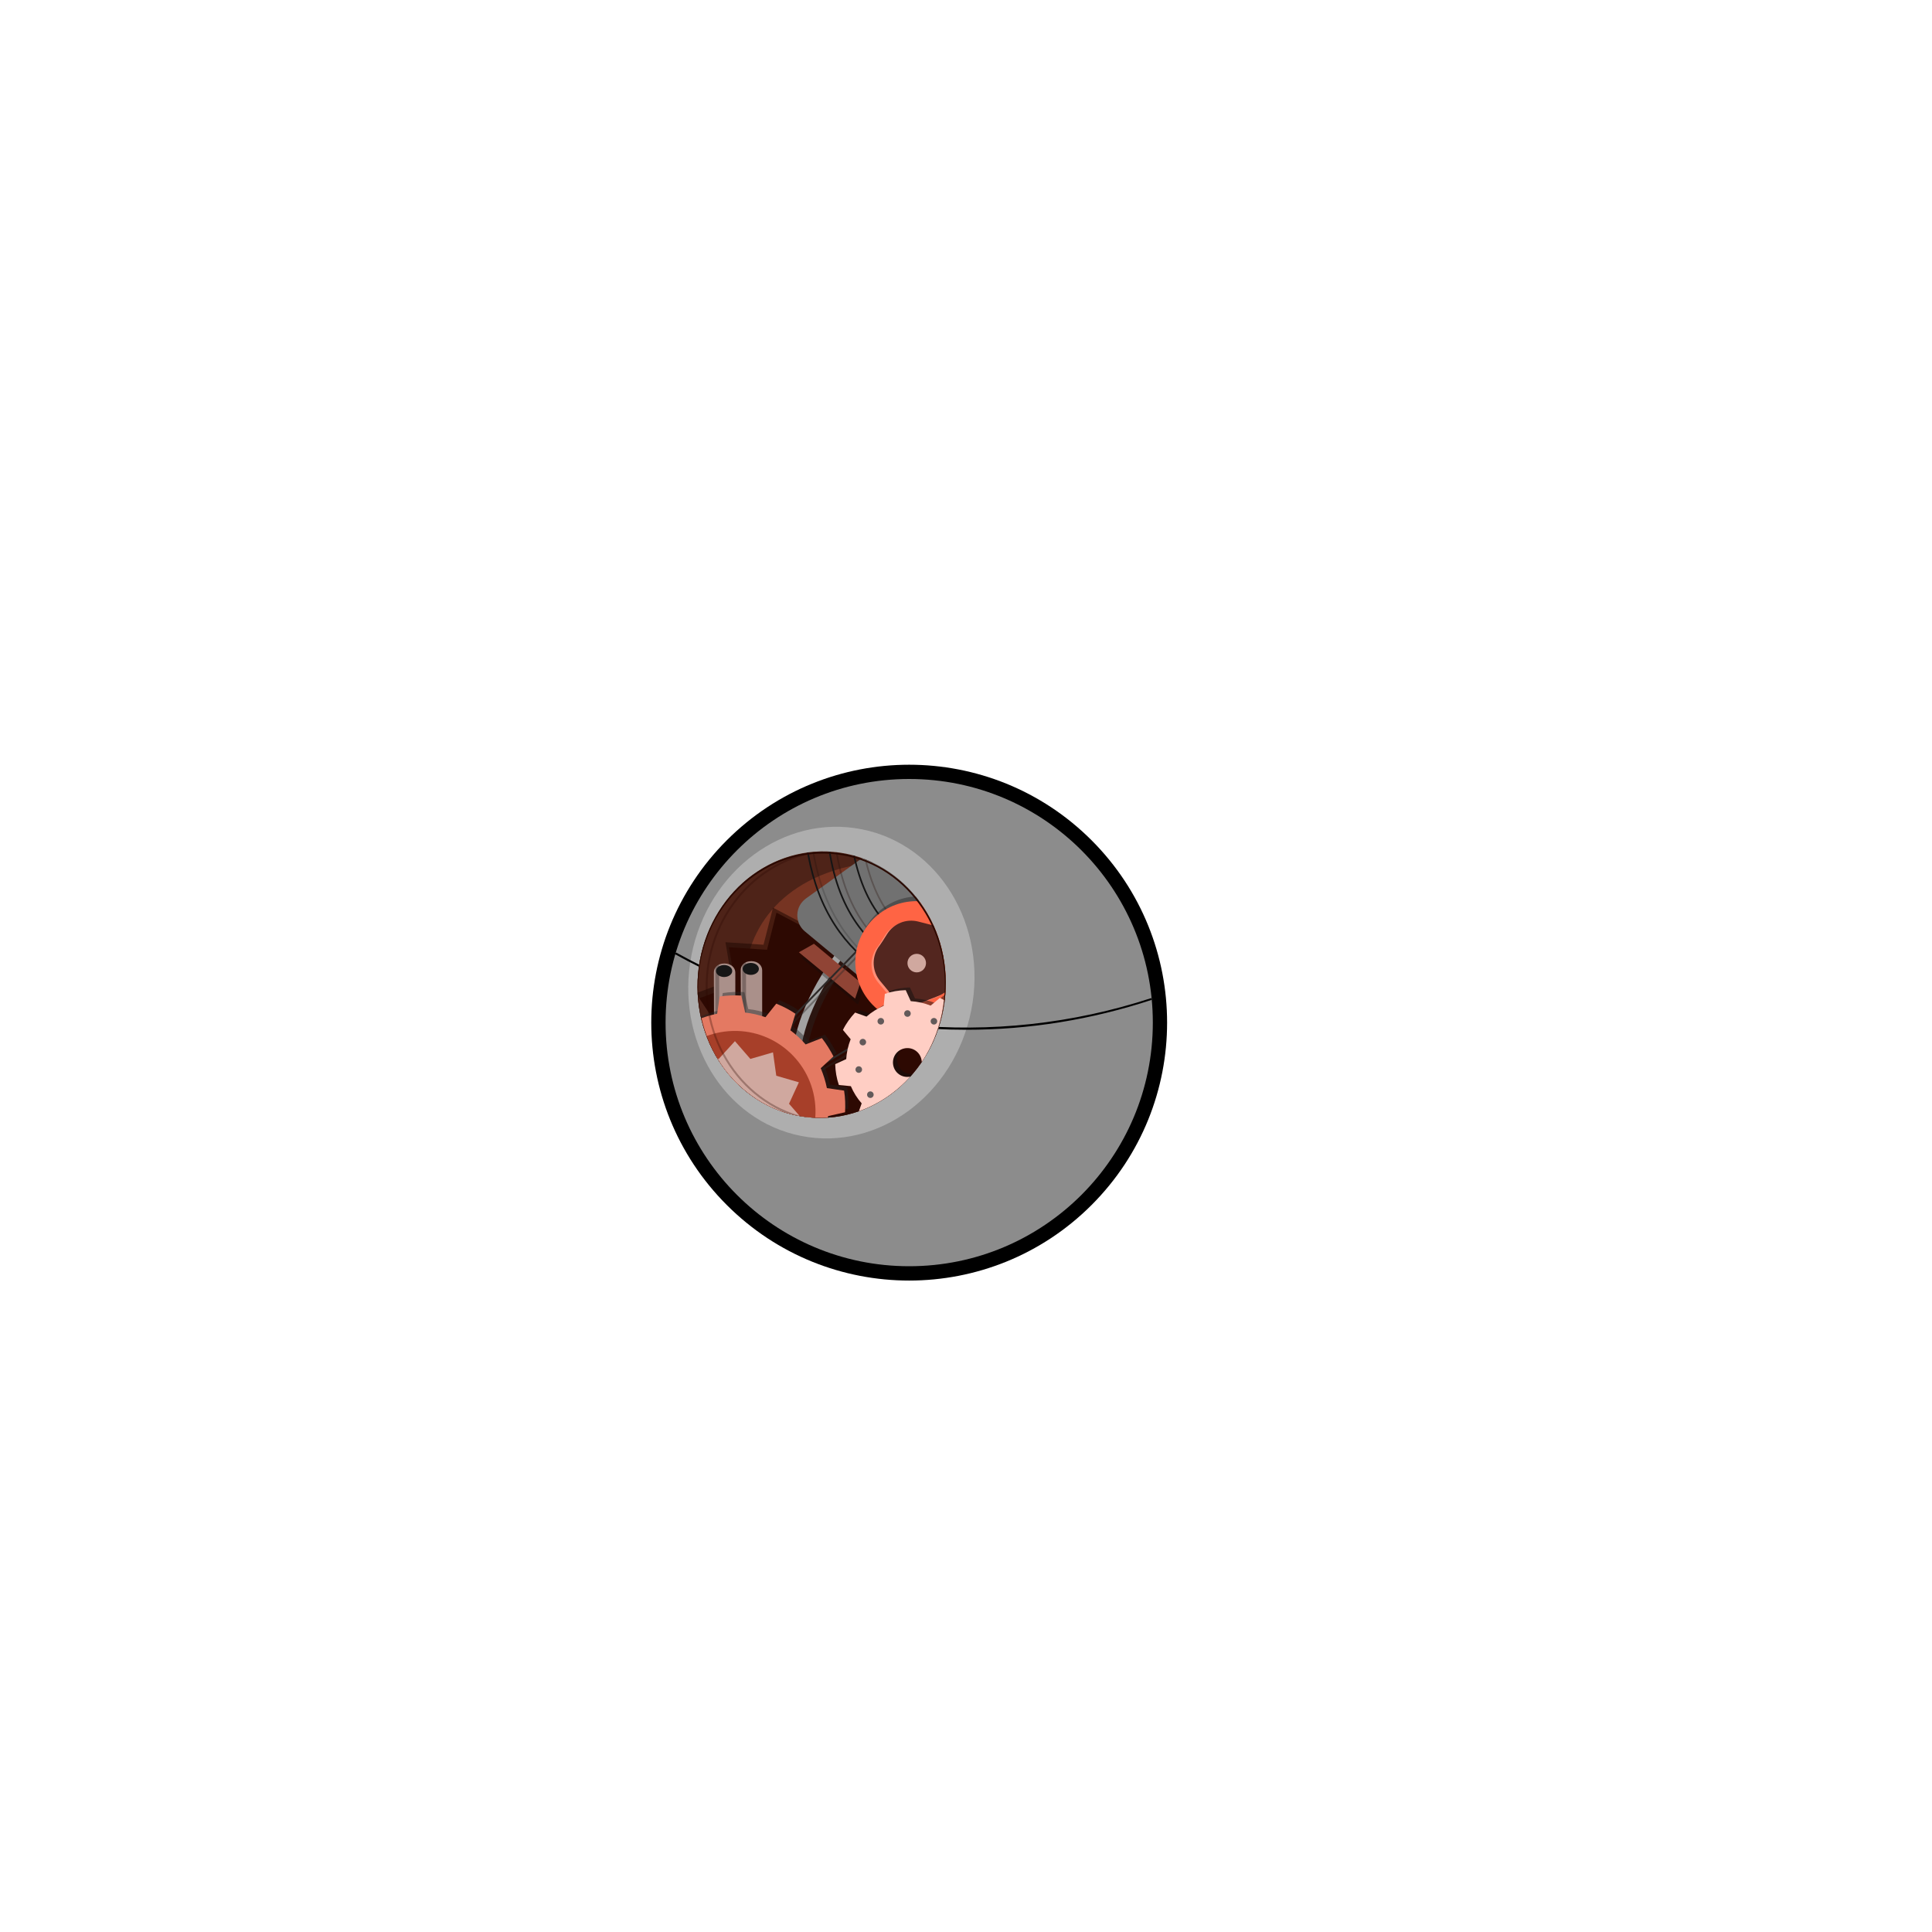
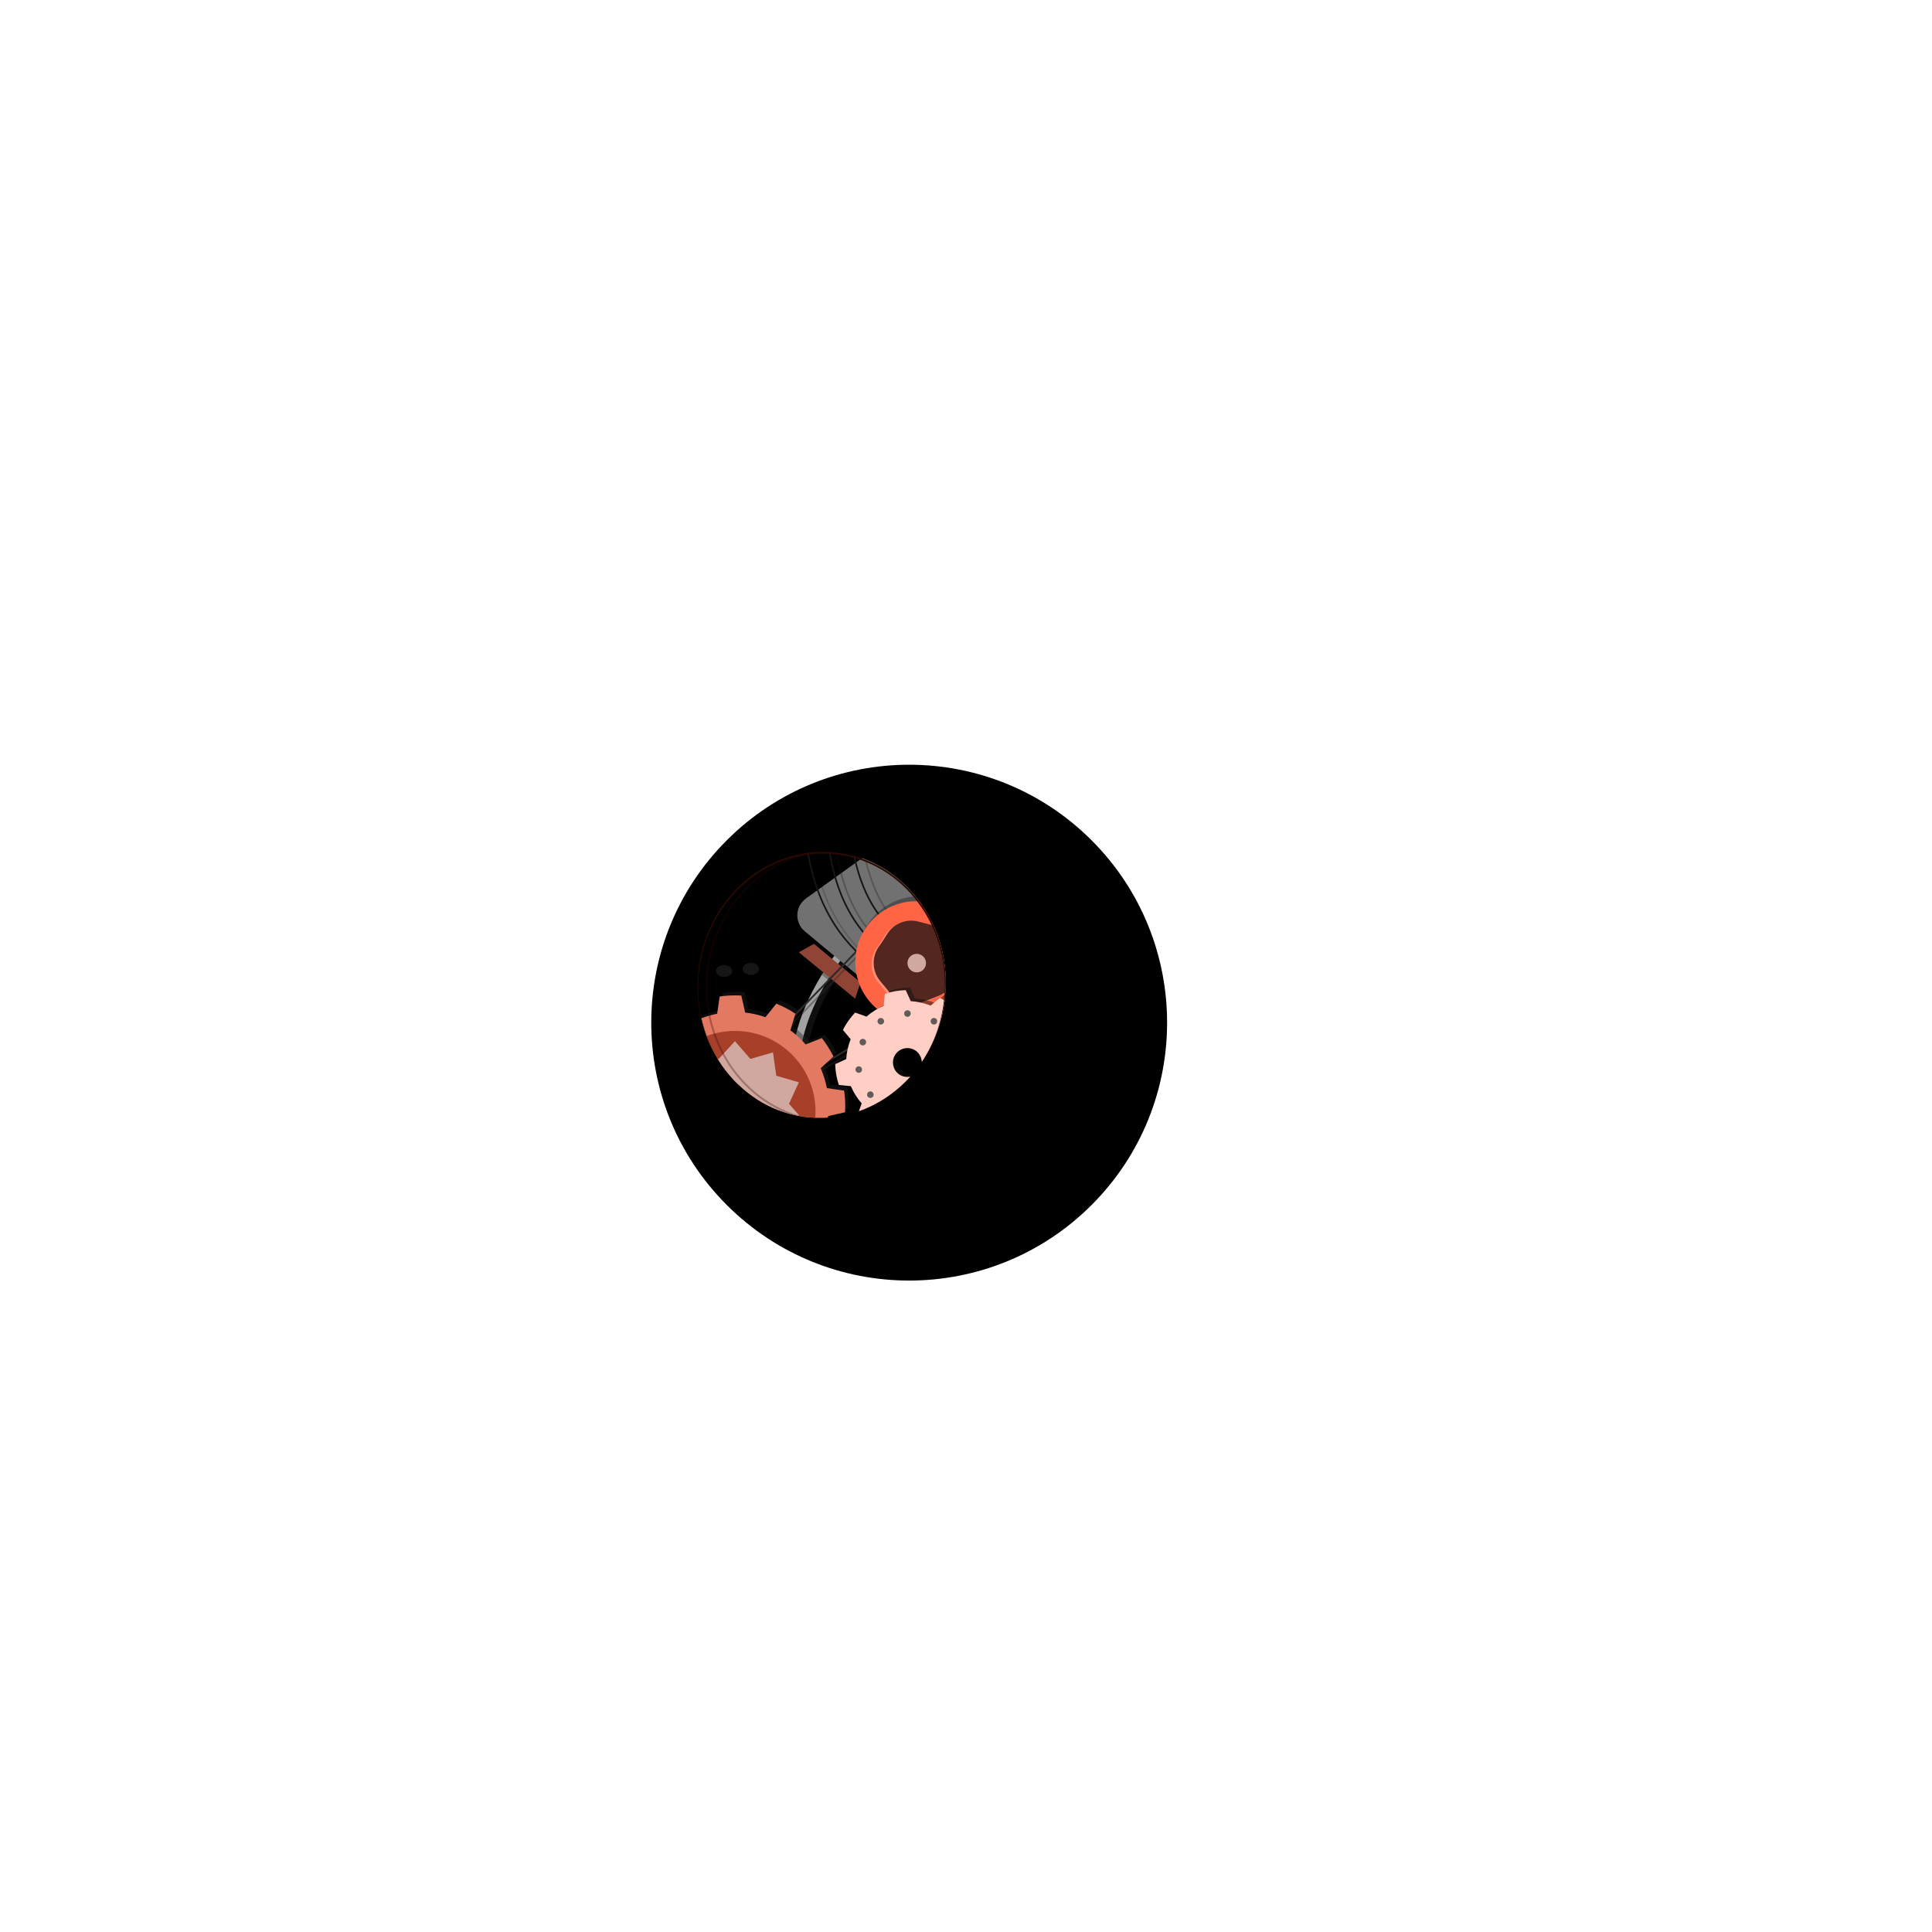
<svg xmlns="http://www.w3.org/2000/svg" xmlns:xlink="http://www.w3.org/1999/xlink" version="1.1" id="Layer_1" x="0px" y="0px" viewBox="0 0 1000 1000" style="enable-background:new 0 0 1000 1000;" xml:space="preserve">
  <style type="text/css">
	.st0{fill:#8C8C8C;}
	.st1{fill:#AEAEAE;}
	.st2{clip-path:url(#ClippingPath_1_);}
	.st3{fill-rule:evenodd;clip-rule:evenodd;fill:#763422;}
	.st4{fill-rule:evenodd;clip-rule:evenodd;fill:#4E2318;}
	.st5{clip-path:url(#SVGID_2_);}
	.st6{fill-rule:evenodd;clip-rule:evenodd;fill:#1B0601;fill-opacity:0.518;}
	.st7{fill-rule:evenodd;clip-rule:evenodd;fill:#2D0902;}
	.st8{fill-rule:evenodd;clip-rule:evenodd;fill:#AA908A;}
	.st9{clip-path:url(#SVGID_4_);}
	
		.st10{fill:none;stroke:#040100;stroke-width:2;stroke-linecap:round;stroke-linejoin:round;stroke-miterlimit:1.414;stroke-opacity:0.275;}
	.st11{fill-rule:evenodd;clip-rule:evenodd;fill:#161616;}
	.st12{clip-path:url(#SVGID_6_);}
	
		.st13{fill:none;stroke:#2A2A2A;stroke-width:4;stroke-linecap:round;stroke-linejoin:round;stroke-miterlimit:1.414;stroke-opacity:0.369;}
	.st14{fill:none;stroke:#A2A2A2;stroke-width:4;stroke-linecap:round;stroke-linejoin:round;stroke-miterlimit:1.414;}
	.st15{fill-rule:evenodd;clip-rule:evenodd;fill:#0F0F0F;fill-opacity:0.318;}
	.st16{fill-rule:evenodd;clip-rule:evenodd;fill:#904435;}
	.st17{fill-rule:evenodd;clip-rule:evenodd;fill:#717171;}
	.st18{clip-path:url(#SVGID_8_);}
	
		.st19{fill-rule:evenodd;clip-rule:evenodd;fill:#534340;stroke:#A3A1A1;stroke-linecap:round;stroke-linejoin:round;stroke-miterlimit:1.414;}
	
		.st20{fill-rule:evenodd;clip-rule:evenodd;fill:#353434;stroke:#A3A1A1;stroke-linecap:round;stroke-linejoin:round;stroke-miterlimit:1.414;}
	
		.st21{fill:none;stroke:#000000;stroke-width:0.85;stroke-linecap:round;stroke-linejoin:round;stroke-miterlimit:1.414;stroke-opacity:0.161;}
	.st22{fill:none;stroke:#151515;stroke-width:0.85;stroke-linecap:round;stroke-linejoin:round;stroke-miterlimit:1.414;}
	
		.st23{fill:none;stroke:#200C08;stroke-width:0.85;stroke-linecap:round;stroke-linejoin:round;stroke-miterlimit:1.414;stroke-opacity:0.29;}
	
		.st24{fill:none;stroke:#2A1410;stroke-width:0.85;stroke-linecap:round;stroke-linejoin:round;stroke-miterlimit:1.414;stroke-opacity:0.31;}
	
		.st25{fill:none;stroke:#2E2928;stroke-width:0.95;stroke-linecap:round;stroke-linejoin:round;stroke-miterlimit:1.414;stroke-opacity:0.42;}
	.st26{fill:none;stroke:#2E2928;stroke-width:0.95;stroke-linecap:round;stroke-linejoin:round;stroke-miterlimit:1.414;}
	.st27{fill-rule:evenodd;clip-rule:evenodd;fill:#222222;fill-opacity:0.416;}
	.st28{fill-rule:evenodd;clip-rule:evenodd;fill:#E47962;}
	.st29{fill-rule:evenodd;clip-rule:evenodd;fill:#A73F29;}
	.st30{fill-rule:evenodd;clip-rule:evenodd;fill:#D0A89F;}
	.st31{fill-rule:evenodd;clip-rule:evenodd;fill:#202020;fill-opacity:0.416;}
	.st32{fill-rule:evenodd;clip-rule:evenodd;fill:#FF6444;}
	.st33{fill-rule:evenodd;clip-rule:evenodd;fill:#FF8E77;}
	.st34{fill-rule:evenodd;clip-rule:evenodd;fill:#53261F;}
	.st35{clip-path:url(#SVGID_10_);}
	.st36{fill:none;stroke:#222222;stroke-width:0.45;stroke-linecap:round;stroke-linejoin:round;stroke-miterlimit:1.414;}
	.st37{fill-rule:evenodd;clip-rule:evenodd;fill:#101010;fill-opacity:0.482;}
	.st38{fill-rule:evenodd;clip-rule:evenodd;fill:#FFCEC4;}
	.st39{fill-rule:evenodd;clip-rule:evenodd;fill:#635A5A;}
	.st40{fill:none;stroke:#2B0900;stroke-width:0.85;stroke-linecap:round;stroke-linejoin:round;stroke-miterlimit:1.414;}
	.st41{fill:none;stroke:#2B0900;stroke-linecap:round;stroke-linejoin:round;stroke-miterlimit:1.414;stroke-opacity:0.306;}
</style>
  <g id="GearBall">
    <ellipse id="Ball--bg" transform="matrix(0.7071 -0.7071 0.7071 0.7071 -236.4377 487.8127)" cx="470.6" cy="529.3" rx="133.5" ry="133.5" />
-     <circle id="Grey" class="st0" cx="470.6" cy="529.3" r="126.1" />
-     <ellipse id="LightGrey" transform="matrix(0.1935 -0.9811 0.9811 0.1935 -151.9316 832.3439)" class="st1" cx="430.3" cy="508.6" rx="80.9" ry="73.8" />
+     <circle id="Grey" cx="470.6" cy="529.3" r="126.1" />
+     <ellipse id="LightGrey" transform="matrix(0.1935 -0.9811 0.9811 0.1935 -151.9316 832.3439)" cx="430.3" cy="508.6" rx="80.9" ry="73.8" />
    <path id="MiddleLine" d="M500.2,533c-11.4,0-22.9-0.6-34.4-1.9c-40.5-4.5-80.8-17.4-116.4-37.2l0.5-0.9   c75,41.7,164.6,50.3,246,23.6l0.3,0.9C564.9,527.8,532.7,533,500.2,533z" />
    <g>
      <defs>
        <ellipse id="ClippingPath" transform="matrix(9.003421e-02 -0.9959 0.9959 9.003421e-02 -120.628 887.3195)" cx="425.3" cy="509.7" rx="69" ry="64.2" />
      </defs>
      <clipPath id="ClippingPath_1_">
        <use xlink:href="#ClippingPath" style="overflow:visible;" />
      </clipPath>
      <g id="g173" class="st2">
-         <path id="fond" class="st3" d="M429.8,441.5c35.4,2.3,62.1,35.1,59.5,73.1c-2.5,38-33.3,66.9-68.7,64.6     c-35.4-2.3-62.1-35.1-59.5-73.1S394.5,439.2,429.8,441.5z" />
-         <path id="ombre" class="st4" d="M485.1,446.5c-105.9-11.4-128.2,77.1-63.6,135c-65.8,1.6-114.7-49.6-89.3-127.2     C351.3,396.2,432.9,400.6,485.1,446.5z" />
+         <path id="fond" d="M429.8,441.5c35.4,2.3,62.1,35.1,59.5,73.1c-2.5,38-33.3,66.9-68.7,64.6     c-35.4-2.3-62.1-35.1-59.5-73.1S394.5,439.2,429.8,441.5z" />
+         <path id="ombre" d="M485.1,446.5c-105.9-11.4-128.2,77.1-63.6,135c-65.8,1.6-114.7-49.6-89.3-127.2     C351.3,396.2,432.9,400.6,485.1,446.5z" />
        <g id="Roue-fond">
          <g>
            <defs>
              <rect id="SVGID_1_" x="356.6" y="463.5" width="148.3" height="149.1" />
            </defs>
            <clipPath id="SVGID_2_">
              <use xlink:href="#SVGID_1_" style="overflow:visible;" />
            </clipPath>
            <g id="g28" class="st5">
              <g id="g26">
                <g id="roue-fond-ombre">
                  <animateTransform accumulate="none" additive="replace" attributeName="transform" attributeType="XML" begin="4s" calcMode="linear" dur="20s" fill="remove" from="0,20.222,47.81" repeatCount="indefinite" restart="always" to="360,20.222,47.81" type="rotate">
									</animateTransform>
-                   <path id="path20" class="st6" d="M429.8,463.5l12.3,15.5l17.5-9.2l4.9,19.2l19.7-1.3l-3.3,19.5l18.6,6.9l-11,16.5l14.2,13.8          L486,555l7.3,18.4l-19.6,2.9l-0.8,19.8l-19.1-5.3l-8.8,17.7l-15.2-12.6l-15.2,12.6l-8.8-17.7l-19.1,5.3l-0.8-19.8l-19.6-2.9          l7.3-18.4L357,544.4l14.2-13.8l-11-16.5l18.6-6.9l-3.3-19.5l19.7,1.3l4.9-19.2l17.5,9.2L429.8,463.5z" />
+                   <path id="path20" d="M429.8,463.5l12.3,15.5l17.5-9.2l4.9,19.2l19.7-1.3l-3.3,19.5l18.6,6.9l-11,16.5l14.2,13.8          L486,555l7.3,18.4l-19.6,2.9l-0.8,19.8l-19.1-5.3l-8.8,17.7l-15.2-12.6l-15.2,12.6l-8.8-17.7l-19.1,5.3l-0.8-19.8l-19.6-2.9          l7.3-18.4L357,544.4l14.2-13.8l-11-16.5l18.6-6.9l-3.3-19.5l19.7,1.3l4.9-19.2l17.5,9.2L429.8,463.5z" />
                </g>
                <g id="roue-fond-elem">
                  <animateTransform accumulate="none" additive="replace" attributeName="transform" attributeType="XML" begin="4s" calcMode="linear" dur="20s" fill="remove" from="0,20.539,48.286" repeatCount="indefinite" restart="always" to="360,20.539,48.286" type="rotate">
									</animateTransform>
-                   <path id="path23" class="st7" d="M431.6,466.1l12.3,15.5l17.5-9.2l4.9,19.2l19.7-1.3l-3.3,19.5l18.6,6.9l-11,16.5l14.2,13.8          l-16.7,10.6L495,576l-19.6,2.9l-0.8,19.8l-19.1-5.3l-8.8,17.7l-15.2-12.6L416.4,611l-8.8-17.7l-19.1,5.3l-0.8-19.8          l-19.6-2.9l7.3-18.4L358.8,547l14.2-13.8l-11-16.5l18.6-6.9l-3.3-19.5l19.7,1.3l4.9-19.2l17.5,9.2L431.6,466.1z" />
+                   <path id="path23" d="M431.6,466.1l12.3,15.5l17.5-9.2l4.9,19.2l19.7-1.3l-3.3,19.5l18.6,6.9l-11,16.5l14.2,13.8          l-16.7,10.6L495,576l-19.6,2.9l-0.8,19.8l-19.1-5.3l-8.8,17.7l-15.2-12.6L416.4,611l-8.8-17.7l-19.1,5.3l-0.8-19.8          l-19.6-2.9l7.3-18.4L358.8,547l14.2-13.8l-11-16.5l18.6-6.9l-3.3-19.5l19.7,1.3l4.9-19.2l17.5,9.2L431.6,466.1z" />
                </g>
              </g>
            </g>
          </g>
        </g>
        <g id="Pipes">
          <g id="g55">
            <g id="Pipe2">
              <animateTransform accumulate="none" additive="replace" attributeName="transform" attributeType="XML" begin="5.25s" calcMode="linear" dur=".5s" fill="remove" repeatCount="indefinite" restart="always" type="translate" values="0,0;0,-.05;0,-.1;0,-.5;0,-.1;0,-.05;0,0;0,0;0,0;0,0">
							</animateTransform>
-               <path id="path31" class="st8" d="M383.5,533.7c0,0-0.1-27.4-0.1-31.6c0-2.4,1.9-4.6,5.5-4.6c3.5,0,5.6,2.3,5.6,4.7        c0,6.1,0,31.5,0,31.5L383.5,533.7z" />
+               <path id="path31" d="M383.5,533.7c0,0-0.1-27.4-0.1-31.6c0-2.4,1.9-4.6,5.5-4.6c3.5,0,5.6,2.3,5.6,4.7        c0,6.1,0,31.5,0,31.5L383.5,533.7z" />
              <g>
                <defs>
                  <path id="SVGID_3_" d="M383.5,533.7c0,0-0.1-27.4-0.1-31.6c0-2.4,1.9-4.6,5.5-4.6c3.5,0,5.6,2.3,5.6,4.7          c0,6.1,0,31.5,0,31.5L383.5,533.7z" />
                </defs>
                <clipPath id="SVGID_4_">
                  <use xlink:href="#SVGID_3_" style="overflow:visible;" />
                </clipPath>
                <g id="g38" class="st9">
                  <path id="path36" class="st10" d="M392,492.9l-6.9,3.2l0.1,32.1" />
                </g>
              </g>
              <ellipse id="ellipse40" class="st11" cx="388.6" cy="501.5" rx="4.2" ry="3.1" />
            </g>
            <g id="Pipe1">
              <animateTransform accumulate="none" additive="replace" attributeName="transform" attributeType="XML" begin="5s" calcMode="linear" dur=".5s" fill="remove" repeatCount="indefinite" restart="always" type="translate" values="0,0;0,-.05;0,-.1;0,-.5;0,-.1;0,-.05;0,0;0,0;0,0;0,0">
							</animateTransform>
-               <path id="path43" class="st8" d="M369.6,534.9c0,0-0.1-27.4-0.1-31.6c0-2.4,1.9-4.6,5.5-4.6c3.5,0,5.6,2.3,5.6,4.7        c0,6.1,0,31.5,0,31.5L369.6,534.9z" />
+               <path id="path43" d="M369.6,534.9c0,0-0.1-27.4-0.1-31.6c0-2.4,1.9-4.6,5.5-4.6c3.5,0,5.6,2.3,5.6,4.7        c0,6.1,0,31.5,0,31.5L369.6,534.9z" />
              <g>
                <defs>
                  <path id="SVGID_5_" d="M369.6,534.9c0,0-0.1-27.4-0.1-31.6c0-2.4,1.9-4.6,5.5-4.6c3.5,0,5.6,2.3,5.6,4.7          c0,6.1,0,31.5,0,31.5L369.6,534.9z" />
                </defs>
                <clipPath id="SVGID_6_">
                  <use xlink:href="#SVGID_5_" style="overflow:visible;" />
                </clipPath>
                <g id="g50" class="st12">
                  <path id="path48" class="st10" d="M378.1,494.1l-6.9,3.2l0.1,32.1" />
                </g>
              </g>
              <ellipse id="ellipse52" class="st11" cx="374.8" cy="502.6" rx="4.2" ry="3.1" />
            </g>
          </g>
        </g>
        <g id="Elements">
          <g id="g168">
            <g id="moteur-acier">
              <animateTransform accumulate="none" additive="replace" attributeName="transform" attributeType="XML" begin="0s" calcMode="linear" dur=".25s" fill="remove" repeatCount="indefinite" restart="always" type="translate" values="0,0;.1,-.1;0,0">
							</animateTransform>
              <g id="gros-tuyau">
                <g id="g62">
                  <path id="path58" class="st13" d="M448.2,482.3c-38.2,44.4-43.7,84-16.5,119" />
                  <path id="path60" class="st14" d="M445.1,481.1c-38.2,44.4-43.7,84-16.5,119" />
                </g>
              </g>
              <g id="Entree-piston">
                <path id="path65" class="st15" d="M444.1,520l-29.1-24l7.8-4.4l24.1,20L444.1,520z" />
                <path id="path67" class="st16" d="M442.6,516.9l-29.1-24l7.8-4.4l24.1,20L442.6,516.9z" />
              </g>
              <g id="Piston">
                <path id="path70" class="st17" d="M461.3,501.9c-1.4,3-4.1,5.1-7.3,5.9c-3.2,0.7-6.6-0.1-9.1-2.2c-8.4-7-20-16.6-28.4-23.6         c-2.5-2.1-3.9-5.3-3.8-8.6c0.1-3.3,1.7-6.3,4.4-8.3c15.3-11,40.9-29.4,40.9-29.4l24.8,20.6         C482.7,456.3,469.3,484.8,461.3,501.9z" />
                <g>
                  <defs>
                    <path id="SVGID_7_" d="M383.5,533.7c0,0-0.1-27.4-0.1-31.6c0-2.4,1.9-4.6,5.5-4.6c3.5,0,5.6,2.3,5.6,4.7           c0,6.1,0,31.5,0,31.5L383.5,533.7z" />
                  </defs>
                  <clipPath id="SVGID_8_">
                    <use xlink:href="#SVGID_7_" style="overflow:visible;" />
                  </clipPath>
                  <g id="g88" class="st18">
                    <path id="path76" class="st19" d="M392.8,462.3l79.6,68.2" />
                    <path id="path78" class="st19" d="M392.8,451.3l79.6,68.2" />
                    <path id="path80" class="st19" d="M403.9,449.3l79.6,68.2" />
                    <path id="path82" class="st19" d="M409.5,443.8l79.6,68.2" />
                    <path id="path84" class="st19" d="M417,439.7l79.6,68.2" />
                    <path id="path86" class="st20" d="M424.5,436.1l79.6,68.2" />
                  </g>
                </g>
              </g>
            </g>
            <g id="Calque19">
              <path id="path92" class="st21" d="M420.3,436.9c8.5,60.6,50.6,81,105.9,85.8" />
              <path id="path94" class="st22" d="M417.4,436.6c8.5,60.6,50.6,81,105.9,85.8" />
              <path id="path96" class="st23" d="M431.2,419.3c1.3,78.3,51.1,93.5,111.5,93.4" />
              <path id="path98" class="st22" d="M427.6,419.3c1.3,78.3,51.1,93.5,111.5,93.4" />
              <path id="path100" class="st24" d="M444.4,413.2c1.8,77.6,42.6,89,101.8,84.2" />
              <path id="path102" class="st22" d="M438.9,413.2c1.8,77.6,42.6,89,101.8,84.2" />
            </g>
            <g id="Courroie">
              <animateTransform accumulate="none" additive="replace" attributeName="transform" attributeType="XML" begin=".5s" calcMode="linear" dur=".25s" fill="remove" repeatCount="indefinite" restart="always" type="translate" values="0,0;0,.2;0,0">
							</animateTransform>
              <path id="courroie-ombre" class="st25" d="M462.2,475.9L388,552.7l12.7,15.8l87.4-52" />
              <path id="courroie-element" class="st26" d="M461.5,473.6l-74.2,76.8l12.7,15.8l87.4-52" />
            </g>
            <g id="g109">
              <animateTransform accumulate="none" additive="replace" attributeName="transform" attributeType="XML" begin="1s" calcMode="linear" dur="10s" fill="remove" from="0,11.589,54.064" repeatCount="indefinite" restart="always" to="360,11.589,54.064" type="rotate">
							</animateTransform>
              <path id="roue-dentee-gauche-ombre" class="st27" d="M385.3,513.5c-3.7-0.2-7.5-0.1-11.2,0.5l-1.3,8.9        c-3.5,0.7-7,1.8-10.3,3.2l-6.1-6.6c-3.3,1.7-6.5,3.7-9.5,6l3.3,8.4c-2.7,2.4-5.2,5-7.3,7.9l-8.6-2.6c-2.1,3.1-3.8,6.4-5.2,9.9        l7,5.6c-1.2,3.4-2,6.9-2.4,10.5l-8.8,2c-0.2,3.7-0.1,7.5,0.5,11.2l8.9,1.3c0.7,3.5,1.8,7,3.2,10.3l-6.6,6.1        c1.7,3.3,3.7,6.5,6,9.5l8.4-3.3c2.4,2.7,5,5.2,7.9,7.3l-2.6,8.6c3.1,2.1,6.4,3.8,9.9,5.2l5.6-7c3.4,1.2,6.9,2,10.5,2.4l2,8.8        c3.7,0.2,7.5,0.1,11.2-0.5l1.3-8.9c3.5-0.7,7-1.8,10.3-3.2l6.1,6.6c3.3-1.7,6.5-3.7,9.5-6l-3.3-8.4c2.7-2.4,5.2-5,7.3-7.9        l8.6,2.6c2.1-3.1,3.8-6.4,5.2-9.9l-7-5.6c1.2-3.4,2-6.9,2.4-10.5l8.8-2c0.2-3.7,0.1-7.5-0.5-11.2l-8.9-1.3        c-0.7-3.5-1.8-7-3.2-10.3l6.6-6.1c-1.7-3.3-3.7-6.5-6-9.5l-8.4,3.3c-2.4-2.7-5-5.2-7.9-7.3l2.6-8.6c-3.1-2.1-6.4-3.8-9.9-5.2        l-5.6,7c-3.4-1.2-6.9-2-10.5-2.4L385.3,513.5z M381.6,559.1c6.3-0.3,11.6,4.6,11.9,10.9c0.3,6.3-4.6,11.6-10.9,11.9        c-6.3,0.3-11.6-4.6-11.9-10.9C370.4,564.7,375.3,559.4,381.6,559.1z" />
            </g>
            <g id="Roue-dentee-gauche">
              <animateTransform accumulate="none" additive="replace" attributeName="transform" attributeType="XML" begin="1s" calcMode="linear" dur="10s" fill="remove" from="0,11.286,54.387" repeatCount="indefinite" restart="always" to="360,11.286,54.387" type="rotate">
							</animateTransform>
              <path id="path111" class="st28" d="M383.7,515.3c-3.7-0.2-7.5-0.1-11.2,0.5l-1.3,8.9c-3.5,0.7-7,1.8-10.3,3.2l-6.1-6.6        c-3.3,1.7-6.5,3.7-9.5,6l3.3,8.4c-2.7,2.4-5.2,5-7.3,7.9l-8.6-2.6c-2.1,3.1-3.8,6.4-5.2,9.9l7,5.6c-1.2,3.4-2,6.9-2.4,10.5        l-8.8,2c-0.2,3.7-0.1,7.5,0.5,11.2l8.9,1.3c0.7,3.5,1.8,7,3.2,10.3l-6.6,6.1c1.7,3.3,3.7,6.5,6,9.5l8.4-3.3        c2.4,2.7,5,5.2,7.9,7.3l-2.6,8.6c3.1,2.1,6.4,3.8,9.9,5.2l5.6-7c3.4,1.2,6.9,2,10.5,2.4l2,8.8c3.7,0.2,7.5,0.1,11.2-0.5        l1.3-8.9c3.5-0.7,7-1.8,10.3-3.2l6.1,6.6c3.3-1.7,6.5-3.7,9.5-6l-3.3-8.4c2.7-2.4,5.2-5,7.3-7.9l8.6,2.6        c2.1-3.1,3.8-6.4,5.2-9.9l-7-5.6c1.2-3.4,2-6.9,2.4-10.5l8.8-2c0.2-3.7,0.1-7.5-0.5-11.2l-8.9-1.3c-0.7-3.5-1.8-7-3.2-10.3        l6.6-6.1c-1.7-3.3-3.7-6.5-6-9.5l-8.4,3.3c-2.4-2.7-5-5.2-7.9-7.3l2.6-8.6c-3.1-2.1-6.4-3.8-9.9-5.2l-5.6,7        c-3.4-1.2-6.9-2-10.5-2.4L383.7,515.3z M379.9,560.9c6.3-0.3,11.6,4.6,11.9,10.9c0.3,6.3-4.6,11.6-10.9,11.9        c-6.3,0.3-11.6-4.6-11.9-10.9C368.7,566.5,373.6,561.2,379.9,560.9z" />
              <ellipse id="circle113" transform="matrix(0.9997 -2.512634e-02 2.512634e-02 0.9997 -14.3355 9.739)" class="st29" cx="380.4" cy="575.3" rx="41.7" ry="41.7" />
              <path id="path115" class="st30" d="M380.4,538.9l8,9.2l11.7-3.4l1.7,12.1l11.7,3.4l-5.1,11.1l8,9.2l-10.3,6.6l1.7,12.1h-12.2        l-5.1,11.1l-10.3-6.6l-10.3,6.6l-5.1-11.1h-12.2l1.7-12.1l-10.3-6.6l8-9.2l-5.1-11.1l11.7-3.4l1.7-12.1l11.7,3.4L380.4,538.9z        " />
            </g>
            <g id="Carburateur">
              <ellipse id="circle118" transform="matrix(5.186239e-02 -0.9987 0.9987 5.186239e-02 -43.9073 944.9233)" class="st31" cx="475.7" cy="495.6" rx="31.6" ry="31.6" />
              <ellipse id="circle120" transform="matrix(5.186235e-02 -0.9987 0.9987 5.186235e-02 -47.6331 945.9019)" class="st32" cx="474.3" cy="498" rx="31.6" ry="31.6" />
              <g id="carburateur-cadre">
                <animateTransform accumulate="none" additive="replace" attributeName="transform" attributeType="XML" begin="0s" calcMode="linear" dur="1s" fill="remove" from="0,27.889,41.14" repeatCount="indefinite" restart="always" to="-360,27.889,41.14" type="rotate">
								</animateTransform>
                <path id="path122" class="st33" d="M458.1,484.1c3.4-5.4,9.9-8,16.1-6.4c2.7,0.7,5.5,1.4,8.2,2.1c6.2,1.6,10.7,7,11,13.4         c0.2,2.7,0.4,5.7,0.5,8.4c0.4,6.4-3.4,12.3-9.3,14.6c-2.6,1-5.3,2.1-7.9,3.1c-5.9,2.3-12.7,0.6-16.8-4.3         c-1.8-2.1-3.6-4.4-5.4-6.5c-4.1-4.9-4.5-11.9-1.1-17.3C455.1,489,456.7,486.5,458.1,484.1z" />
              </g>
              <g id="carburateur-centre">
                <animateTransform accumulate="none" additive="replace" attributeName="transform" attributeType="XML" begin="0s" calcMode="linear" dur="1s" fill="remove" from="0,28.089,41.008" repeatCount="indefinite" restart="always" to="-360,28.089,41.008" type="rotate">
								</animateTransform>
                <path id="path125" class="st34" d="M459.2,483.4c3.4-5.4,9.9-8,16.1-6.4c2.7,0.7,5.5,1.4,8.2,2.1c6.2,1.6,10.7,7,11,13.4         c0.2,2.7,0.4,5.7,0.5,8.4c0.4,6.4-3.4,12.3-9.3,14.6c-2.6,1-5.3,2.1-7.9,3.1c-5.9,2.3-12.7,0.6-16.8-4.3         c-1.8-2.1-3.6-4.4-5.4-6.5c-4.1-4.9-4.5-11.9-1.1-17.3C456.2,488.2,457.8,485.7,459.2,483.4z" />
                <circle id="ecrou" class="st30" cx="474.5" cy="498.5" r="4.8" />
                <g>
                  <defs>
                    <path id="SVGID_9_" d="M369.6,534.9c0,0-0.1-27.4-0.1-31.6c0-2.4,1.9-4.6,5.5-4.6c3.5,0,5.6,2.3,5.6,4.7           c0,6.1,0,31.5,0,31.5L369.6,534.9z" />
                  </defs>
                  <clipPath id="SVGID_10_">
                    <use xlink:href="#SVGID_9_" style="overflow:visible;" />
                  </clipPath>
                  <g id="g134" class="st35">
                    <path id="path132" class="st36" d="M479.3,490.8l-9.7,15.5" />
                  </g>
                </g>
              </g>
            </g>
            <g id="Roue-dentee-droite">
              <g id="g139">
                <animateTransform accumulate="none" additive="replace" attributeName="transform" attributeType="XML" begin="1s" calcMode="linear" dur="6.675s" fill="remove" from="0,27.8,50.084" repeatCount="indefinite" restart="always" to="-360,27.8,50.084" type="rotate">
								</animateTransform>
                <path id="roue-dentee-droite-ombre" class="st37" d="M471,511.1c-3.7,0.1-7.3,0.7-10.8,1.9l-0.6,6.2         c-3.3,1.4-6.3,3.3-8.9,5.6l-5.9-2.1c-2.5,2.7-4.7,5.7-6.3,9l4,4.8c-1.3,3.3-2.1,6.8-2.3,10.3l-5.7,2.6         c0.1,3.7,0.7,7.3,1.9,10.8l6.2,0.6c1.4,3.3,3.3,6.3,5.6,8.9l-2.1,5.9c2.7,2.5,5.7,4.7,9,6.3l4.8-4c3.3,1.3,6.8,2.1,10.3,2.3         l2.6,5.7c3.7-0.1,7.3-0.7,10.8-1.9l0.6-6.2c3.3-1.4,6.3-3.3,8.9-5.6l5.9,2.1c2.5-2.7,4.7-5.7,6.3-9l-4-4.8         c1.3-3.3,2.1-6.8,2.3-10.3l5.7-2.6c-0.1-3.7-0.7-7.3-1.9-10.8l-6.2-0.6c-1.4-3.3-3.3-6.3-5.6-8.9l2.1-5.9         c-2.7-2.5-5.7-4.7-9-6.3l-4.8,4c-3.3-1.3-6.8-2.1-10.3-2.3L471,511.1z M470.5,541.1c4.1-0.7,7.9,2,8.6,6.1         c0.7,4.1-2,7.9-6.1,8.6c-4.1,0.7-7.9-2-8.6-6.1C463.7,545.7,466.5,541.8,470.5,541.1z" />
              </g>
              <g id="roue-dentee-droite-elem">
                <animateTransform accumulate="none" additive="replace" attributeName="transform" attributeType="XML" begin="1s" calcMode="linear" dur="6.675s" fill="remove" from="0,27.412,50.343" repeatCount="indefinite" restart="always" to="-360,27.412,50.343" type="rotate">
								</animateTransform>
                <path id="path141" class="st38" d="M468.8,512.5c-3.7,0.1-7.3,0.7-10.8,1.9l-0.6,6.2c-3.3,1.4-6.3,3.3-8.9,5.6l-5.9-2.1         c-2.5,2.7-4.7,5.7-6.3,9l4,4.8c-1.3,3.3-2.1,6.8-2.3,10.3l-5.7,2.6c0.1,3.7,0.7,7.3,1.9,10.8l6.2,0.6         c1.4,3.3,3.3,6.3,5.6,8.9l-2.1,5.9c2.7,2.5,5.7,4.7,9,6.3l4.8-4c3.3,1.3,6.8,2.1,10.3,2.3l2.6,5.7c3.7-0.1,7.3-0.7,10.8-1.9         l0.6-6.2c3.3-1.4,6.3-3.3,8.9-5.6l5.9,2.1c2.5-2.7,4.7-5.7,6.3-9l-4-4.8c1.3-3.3,2.1-6.8,2.3-10.3l5.7-2.6         c-0.1-3.7-0.7-7.3-1.9-10.8l-6.2-0.6c-1.4-3.3-3.3-6.3-5.6-8.9l2.1-5.9c-2.7-2.5-5.7-4.7-9-6.3l-4.8,4         c-3.3-1.3-6.8-2.1-10.3-2.3L468.8,512.5z M468.4,542.6c4.1-0.7,7.9,2,8.6,6.1c0.7,4.1-2,7.9-6.1,8.6c-4.1,0.7-7.9-2-8.6-6.1         C461.6,547.1,464.3,543.3,468.4,542.6z" />
                <g id="Calque20">
                  <circle id="circle143" class="st39" cx="469.7" cy="524.6" r="1.7" />
                  <circle id="circle145" class="st39" cx="455.9" cy="528.6" r="1.7" />
                  <circle id="circle147" class="st39" cx="446.6" cy="539.4" r="1.7" />
                  <circle id="circle149" class="st39" cx="444.5" cy="553.6" r="1.7" />
                  <circle id="circle151" class="st39" cx="450.5" cy="566.6" r="1.7" />
                  <circle id="circle153" class="st39" cx="462.5" cy="574.3" r="1.7" />
                  <circle id="circle155" class="st39" cx="476.8" cy="574.3" r="1.7" />
                  <circle id="circle157" class="st39" cx="488.8" cy="566.6" r="1.7" />
                  <circle id="circle159" class="st39" cx="494.8" cy="553.6" r="1.7" />
                  <circle id="circle161" class="st39" cx="492.8" cy="539.4" r="1.7" />
                  <circle id="circle163" class="st39" cx="483.4" cy="528.6" r="1.7" />
                </g>
              </g>
            </g>
          </g>
        </g>
        <path id="Tour" class="st40" d="M429.8,441.5c35.4,2.3,62.1,35.1,59.5,73.1c-2.5,38-33.3,66.9-68.7,64.6     c-35.4-2.3-62.1-35.1-59.5-73.1S394.5,439.2,429.8,441.5z" />
        <path id="Tour-ombre-inner" class="st41" d="M435.5,440.5c35.9,2.4,62.9,35.6,60.4,74.1c-2.6,38.6-33.7,67.9-69.6,65.5     c-35.9-2.4-62.9-35.6-60.4-74.1C368.4,467.5,399.5,438.2,435.5,440.5z" />
      </g>
    </g>
  </g>
</svg>
